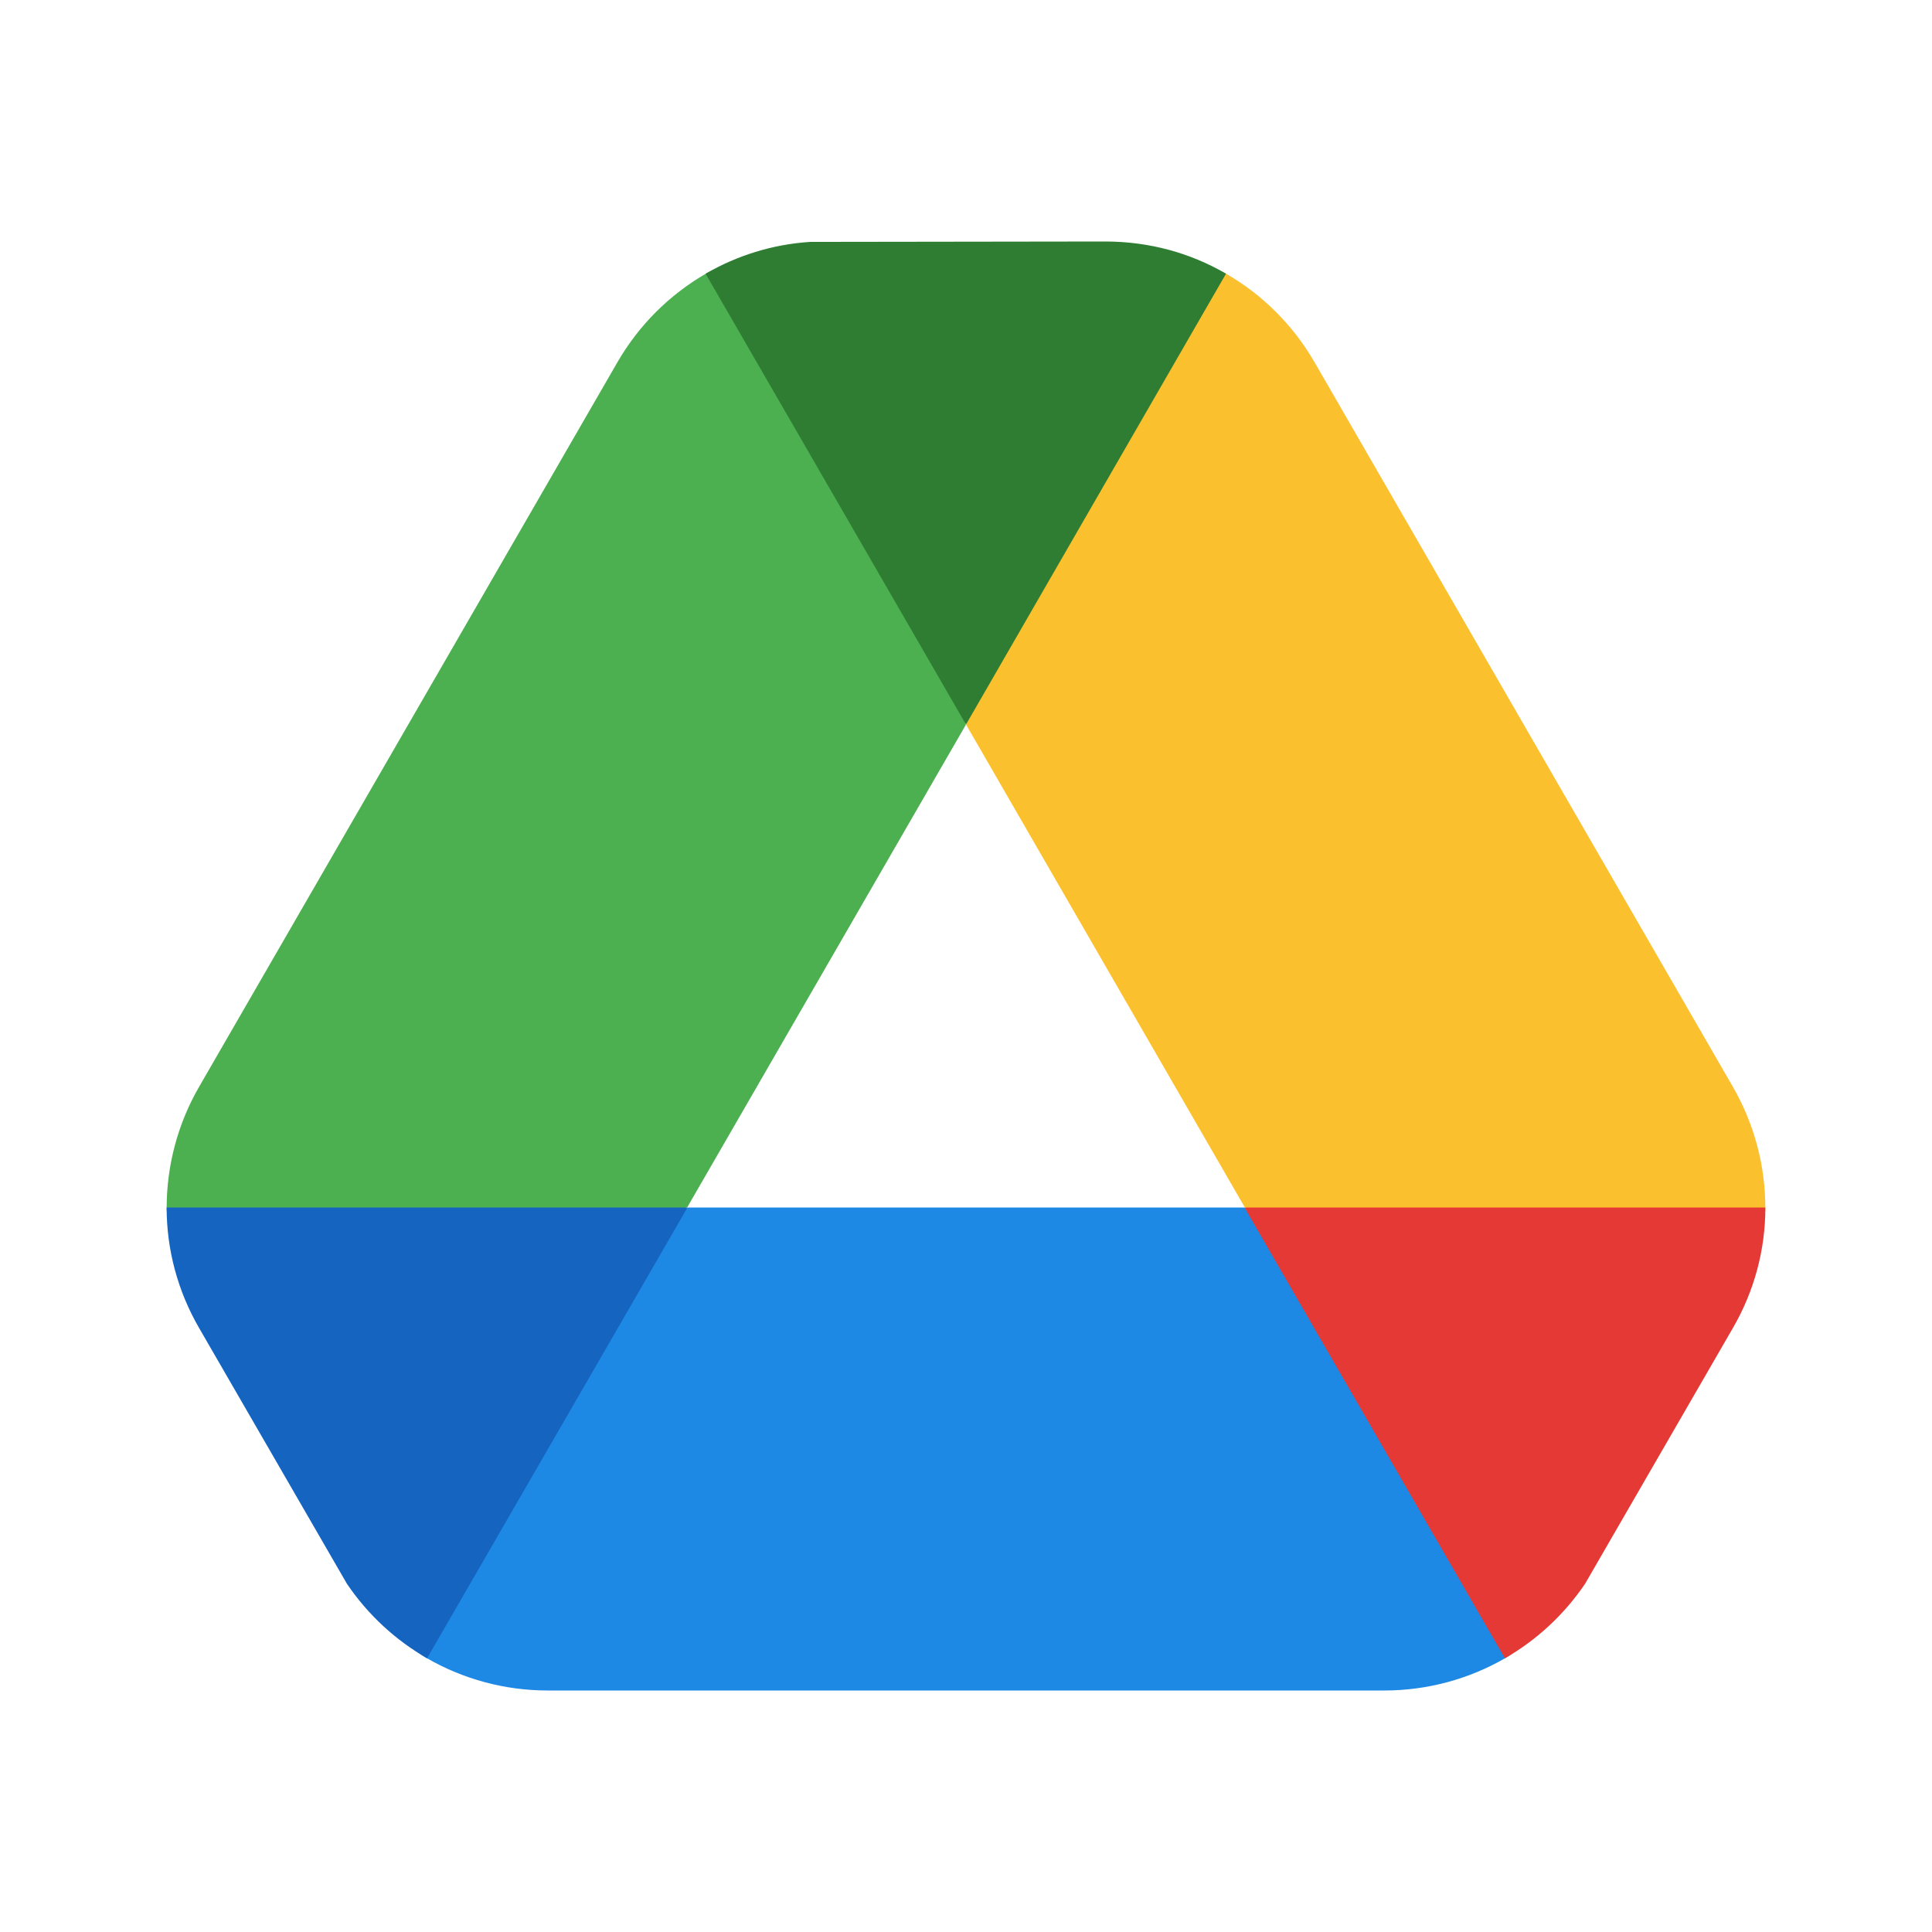
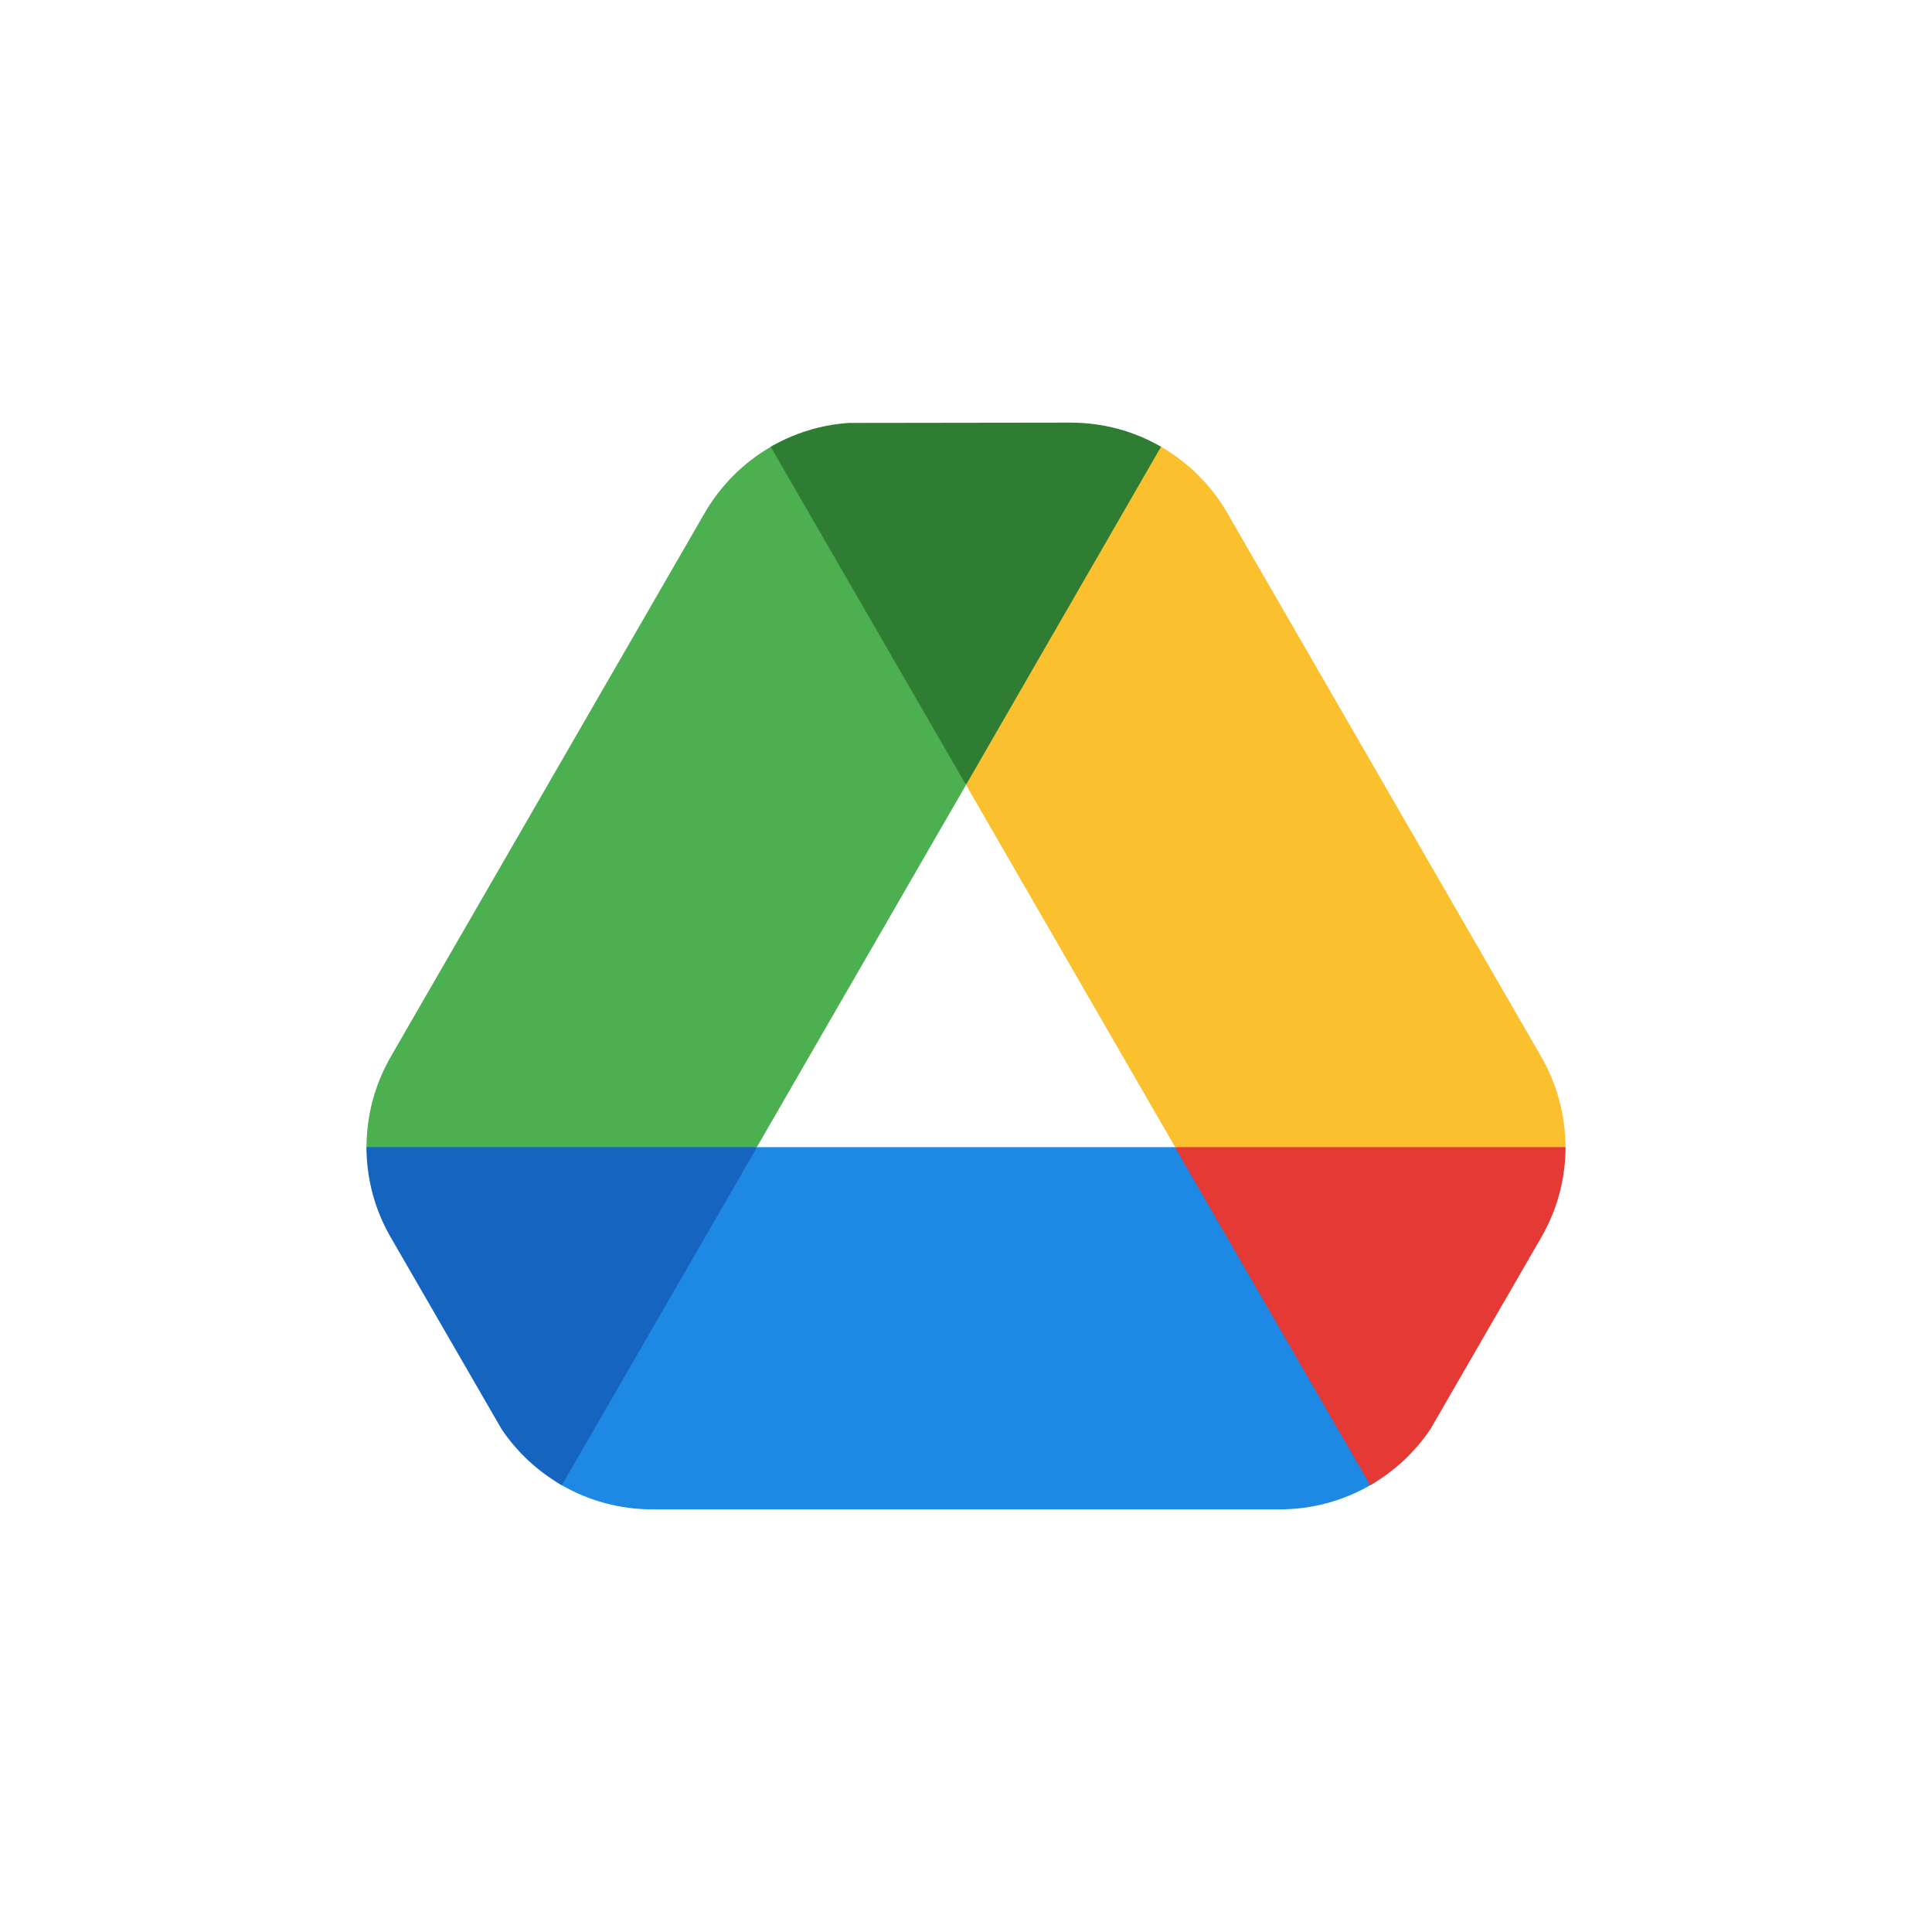
- <svg xmlns="http://www.w3.org/2000/svg" viewBox="0 0 48 48" width="96px" height="96px">
-   <path fill="#1e88e5" d="M38.59,39c-0.535,0.93-0.298,1.68-1.195,2.197C36.498,41.715,35.465,42,34.39,42H13.61 c-1.074,0-2.106-0.285-3.004-0.802C9.708,40.681,9.945,39.93,9.41,39l7.67-9h13.84L38.59,39z" />
-   <path fill="#fbc02d" d="M27.463,6.999c1.073-0.002,2.104-0.716,3.001-0.198c0.897,0.519,1.66,1.27,2.197,2.201l10.39,17.996 c0.537,0.93,0.807,1.967,0.808,3.002c0.001,1.037-1.267,2.073-1.806,3.001l-11.127-3.005l-6.924-11.993L27.463,6.999z" />
-   <path fill="#e53935" d="M43.86,30c0,1.04-0.27,2.07-0.81,3l-3.67,6.35c-0.53,0.78-1.21,1.4-1.99,1.85L30.92,30H43.86z" />
-   <path fill="#4caf50" d="M5.947,33.001c-0.538-0.928-1.806-1.964-1.806-3c0.001-1.036,0.27-2.073,0.808-3.004l10.39-17.996 c0.537-0.93,1.3-1.682,2.196-2.2c0.897-0.519,1.929,0.195,3.002,0.197l3.459,11.009l-6.922,11.989L5.947,33.001z" />
-   <path fill="#1565c0" d="M17.08,30l-6.47,11.2c-0.78-0.45-1.46-1.07-1.99-1.85L4.95,33c-0.54-0.93-0.81-1.96-0.81-3H17.08z" />
-   <path fill="#2e7d32" d="M30.46,6.8L24,18L17.53,6.8c0.78-0.45,1.66-0.73,2.6-0.79L27.46,6C28.54,6,29.57,6.28,30.46,6.8z" />
+ <svg xmlns="http://www.w3.org/2000/svg" viewBox="0 0 64 64">
+   <g transform="translate(8, 8)">
+     <path fill="#1e88e5" d="M38.59,39c-0.535,0.93-0.298,1.68-1.195,2.197C36.498,41.715,35.465,42,34.39,42H13.61 c-1.074,0-2.106-0.285-3.004-0.802C9.708,40.681,9.945,39.93,9.41,39l7.67-9h13.84L38.59,39z" />
+     <path fill="#fbc02d" d="M27.463,6.999c1.073-0.002,2.104-0.716,3.001-0.198c0.897,0.519,1.66,1.27,2.197,2.201l10.39,17.996 c0.537,0.93,0.807,1.967,0.808,3.002c0.001,1.037-1.267,2.073-1.806,3.001l-11.127-3.005l-6.924-11.993L27.463,6.999z" />
+     <path fill="#e53935" d="M43.86,30c0,1.04-0.27,2.07-0.81,3l-3.67,6.35c-0.53,0.78-1.21,1.4-1.99,1.85L30.92,30H43.86z" />
+     <path fill="#4caf50" d="M5.947,33.001c-0.538-0.928-1.806-1.964-1.806-3c0.001-1.036,0.27-2.073,0.808-3.004l10.39-17.996 c0.537-0.93,1.3-1.682,2.196-2.2c0.897-0.519,1.929,0.195,3.002,0.197l3.459,11.009l-6.922,11.989L5.947,33.001z" />
+     <path fill="#1565c0" d="M17.08,30l-6.47,11.2c-0.78-0.45-1.46-1.07-1.99-1.85L4.95,33c-0.54-0.93-0.81-1.96-0.81-3H17.08z" />
+     <path fill="#2e7d32" d="M30.46,6.8L24,18L17.53,6.8c0.78-0.45,1.66-0.73,2.6-0.79L27.46,6C28.54,6,29.57,6.28,30.46,6.8z" />
+   </g>
</svg>
